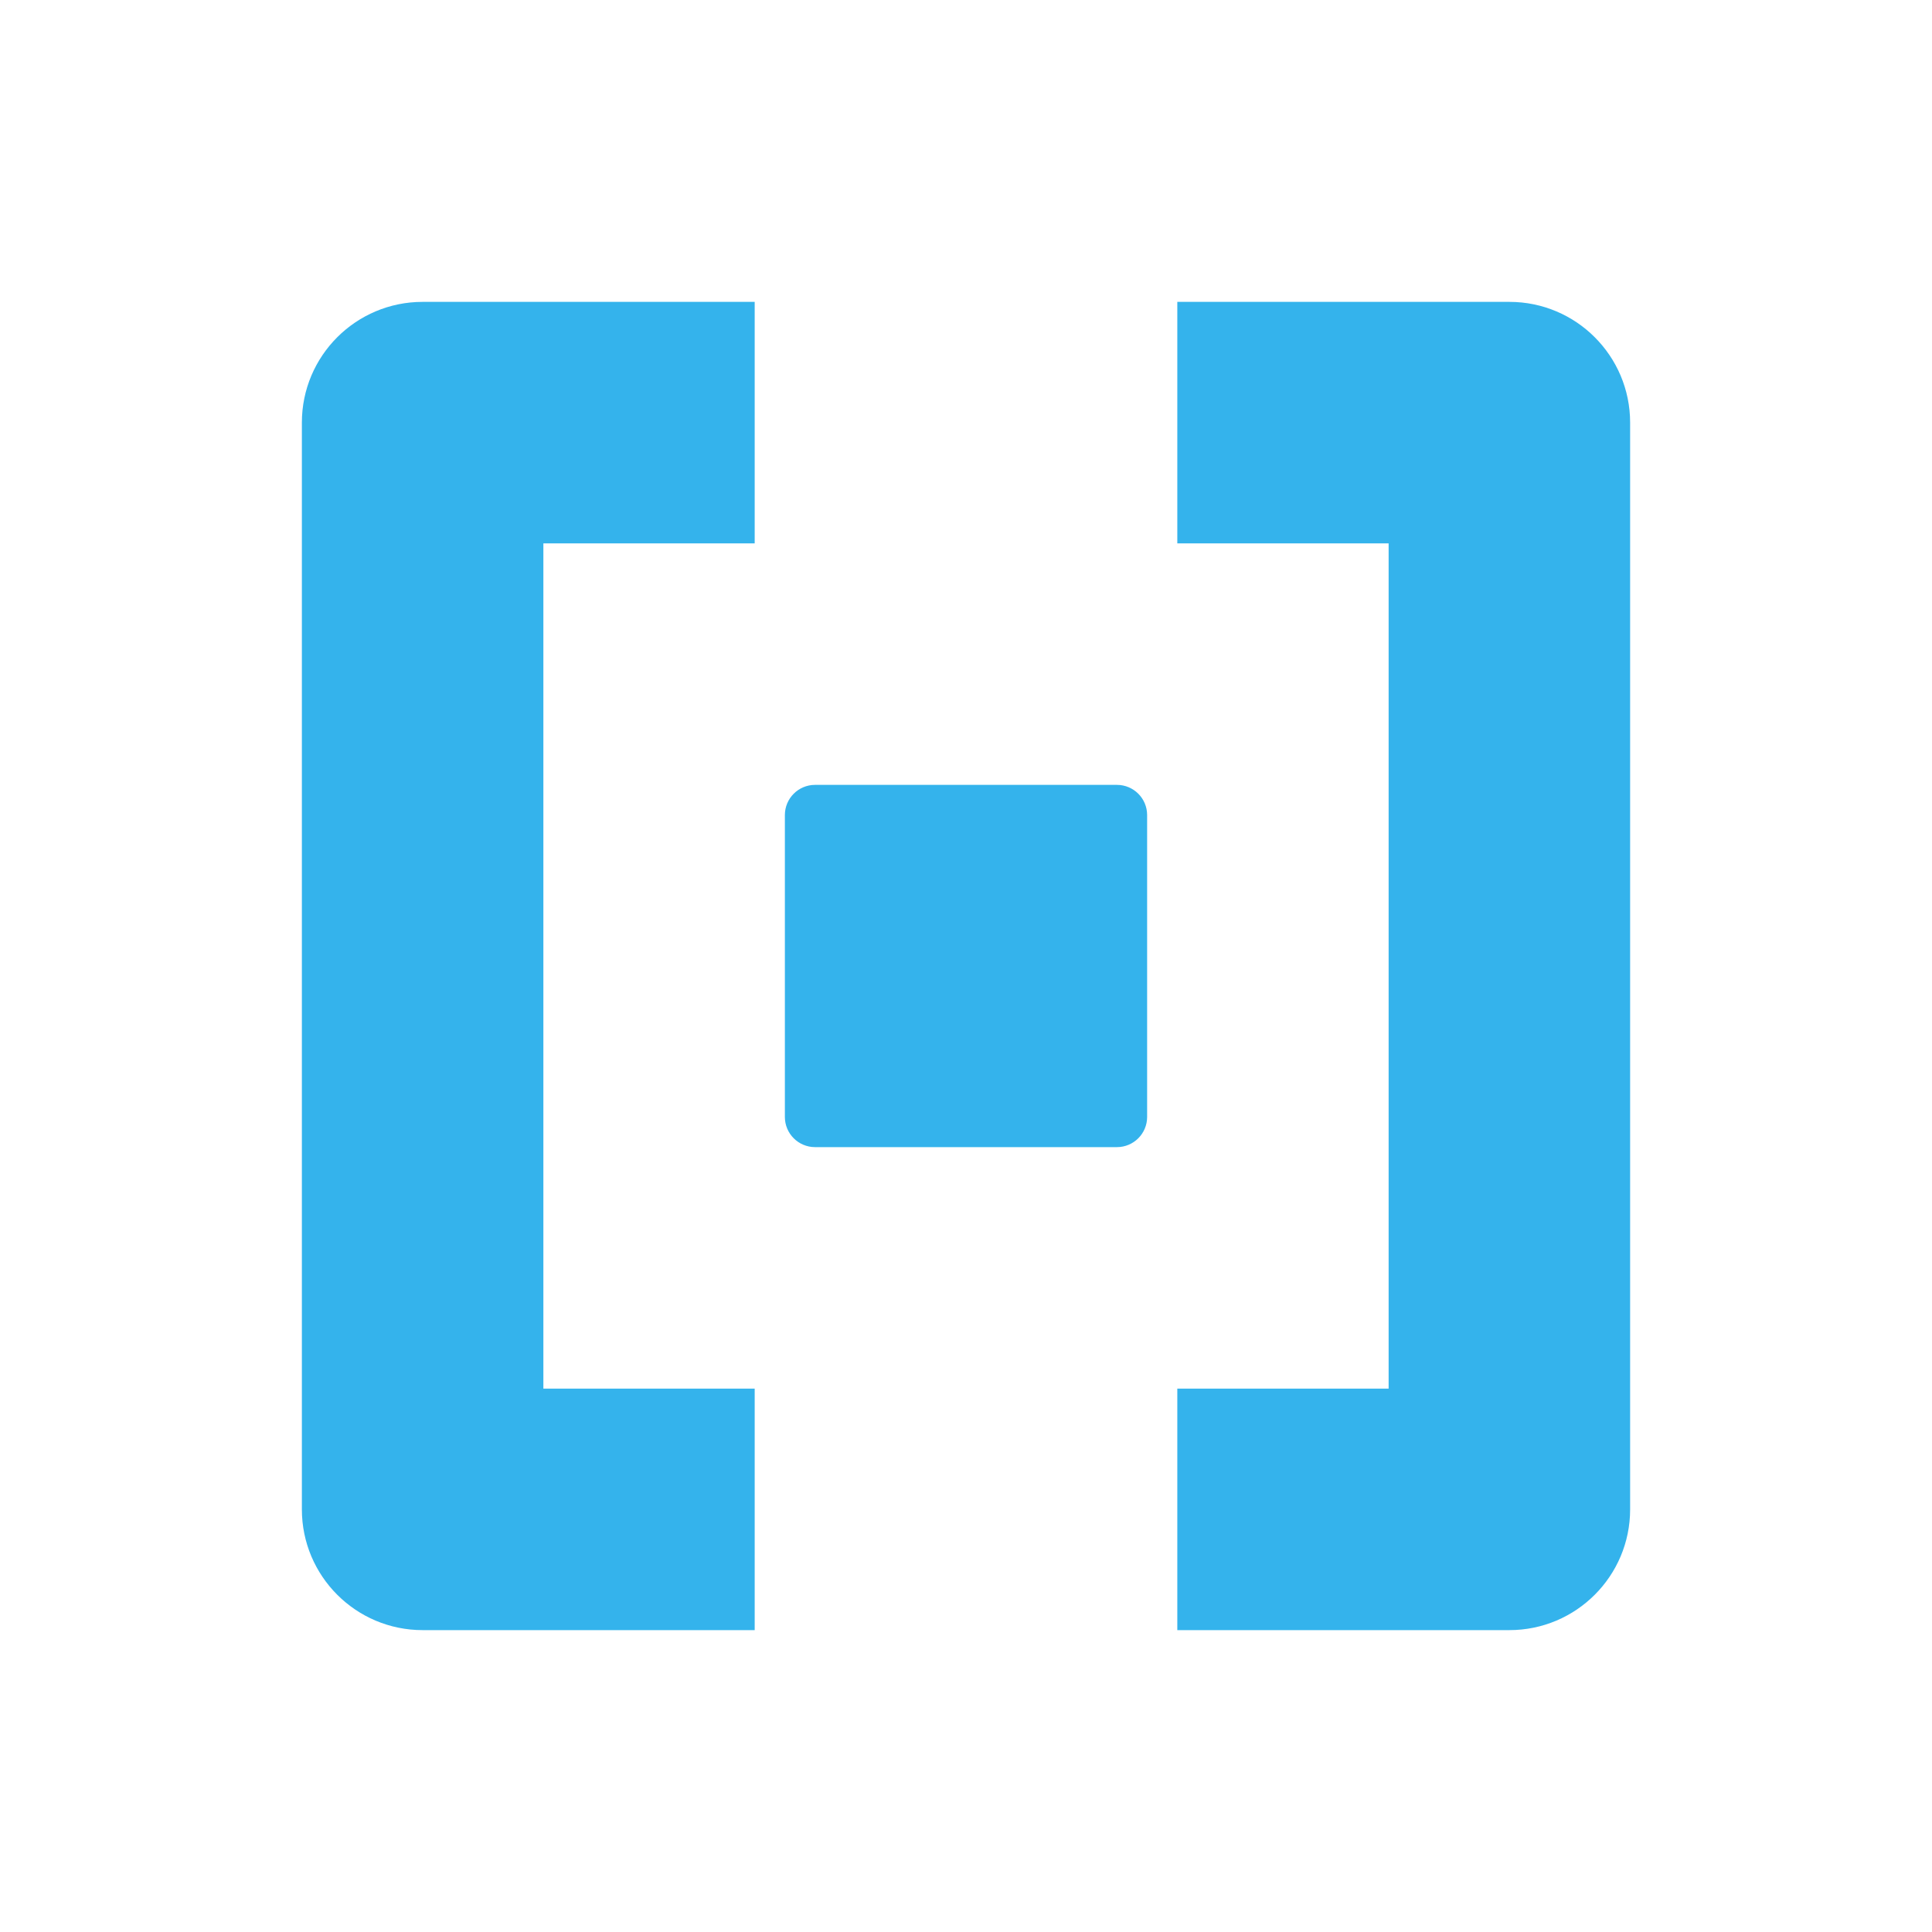
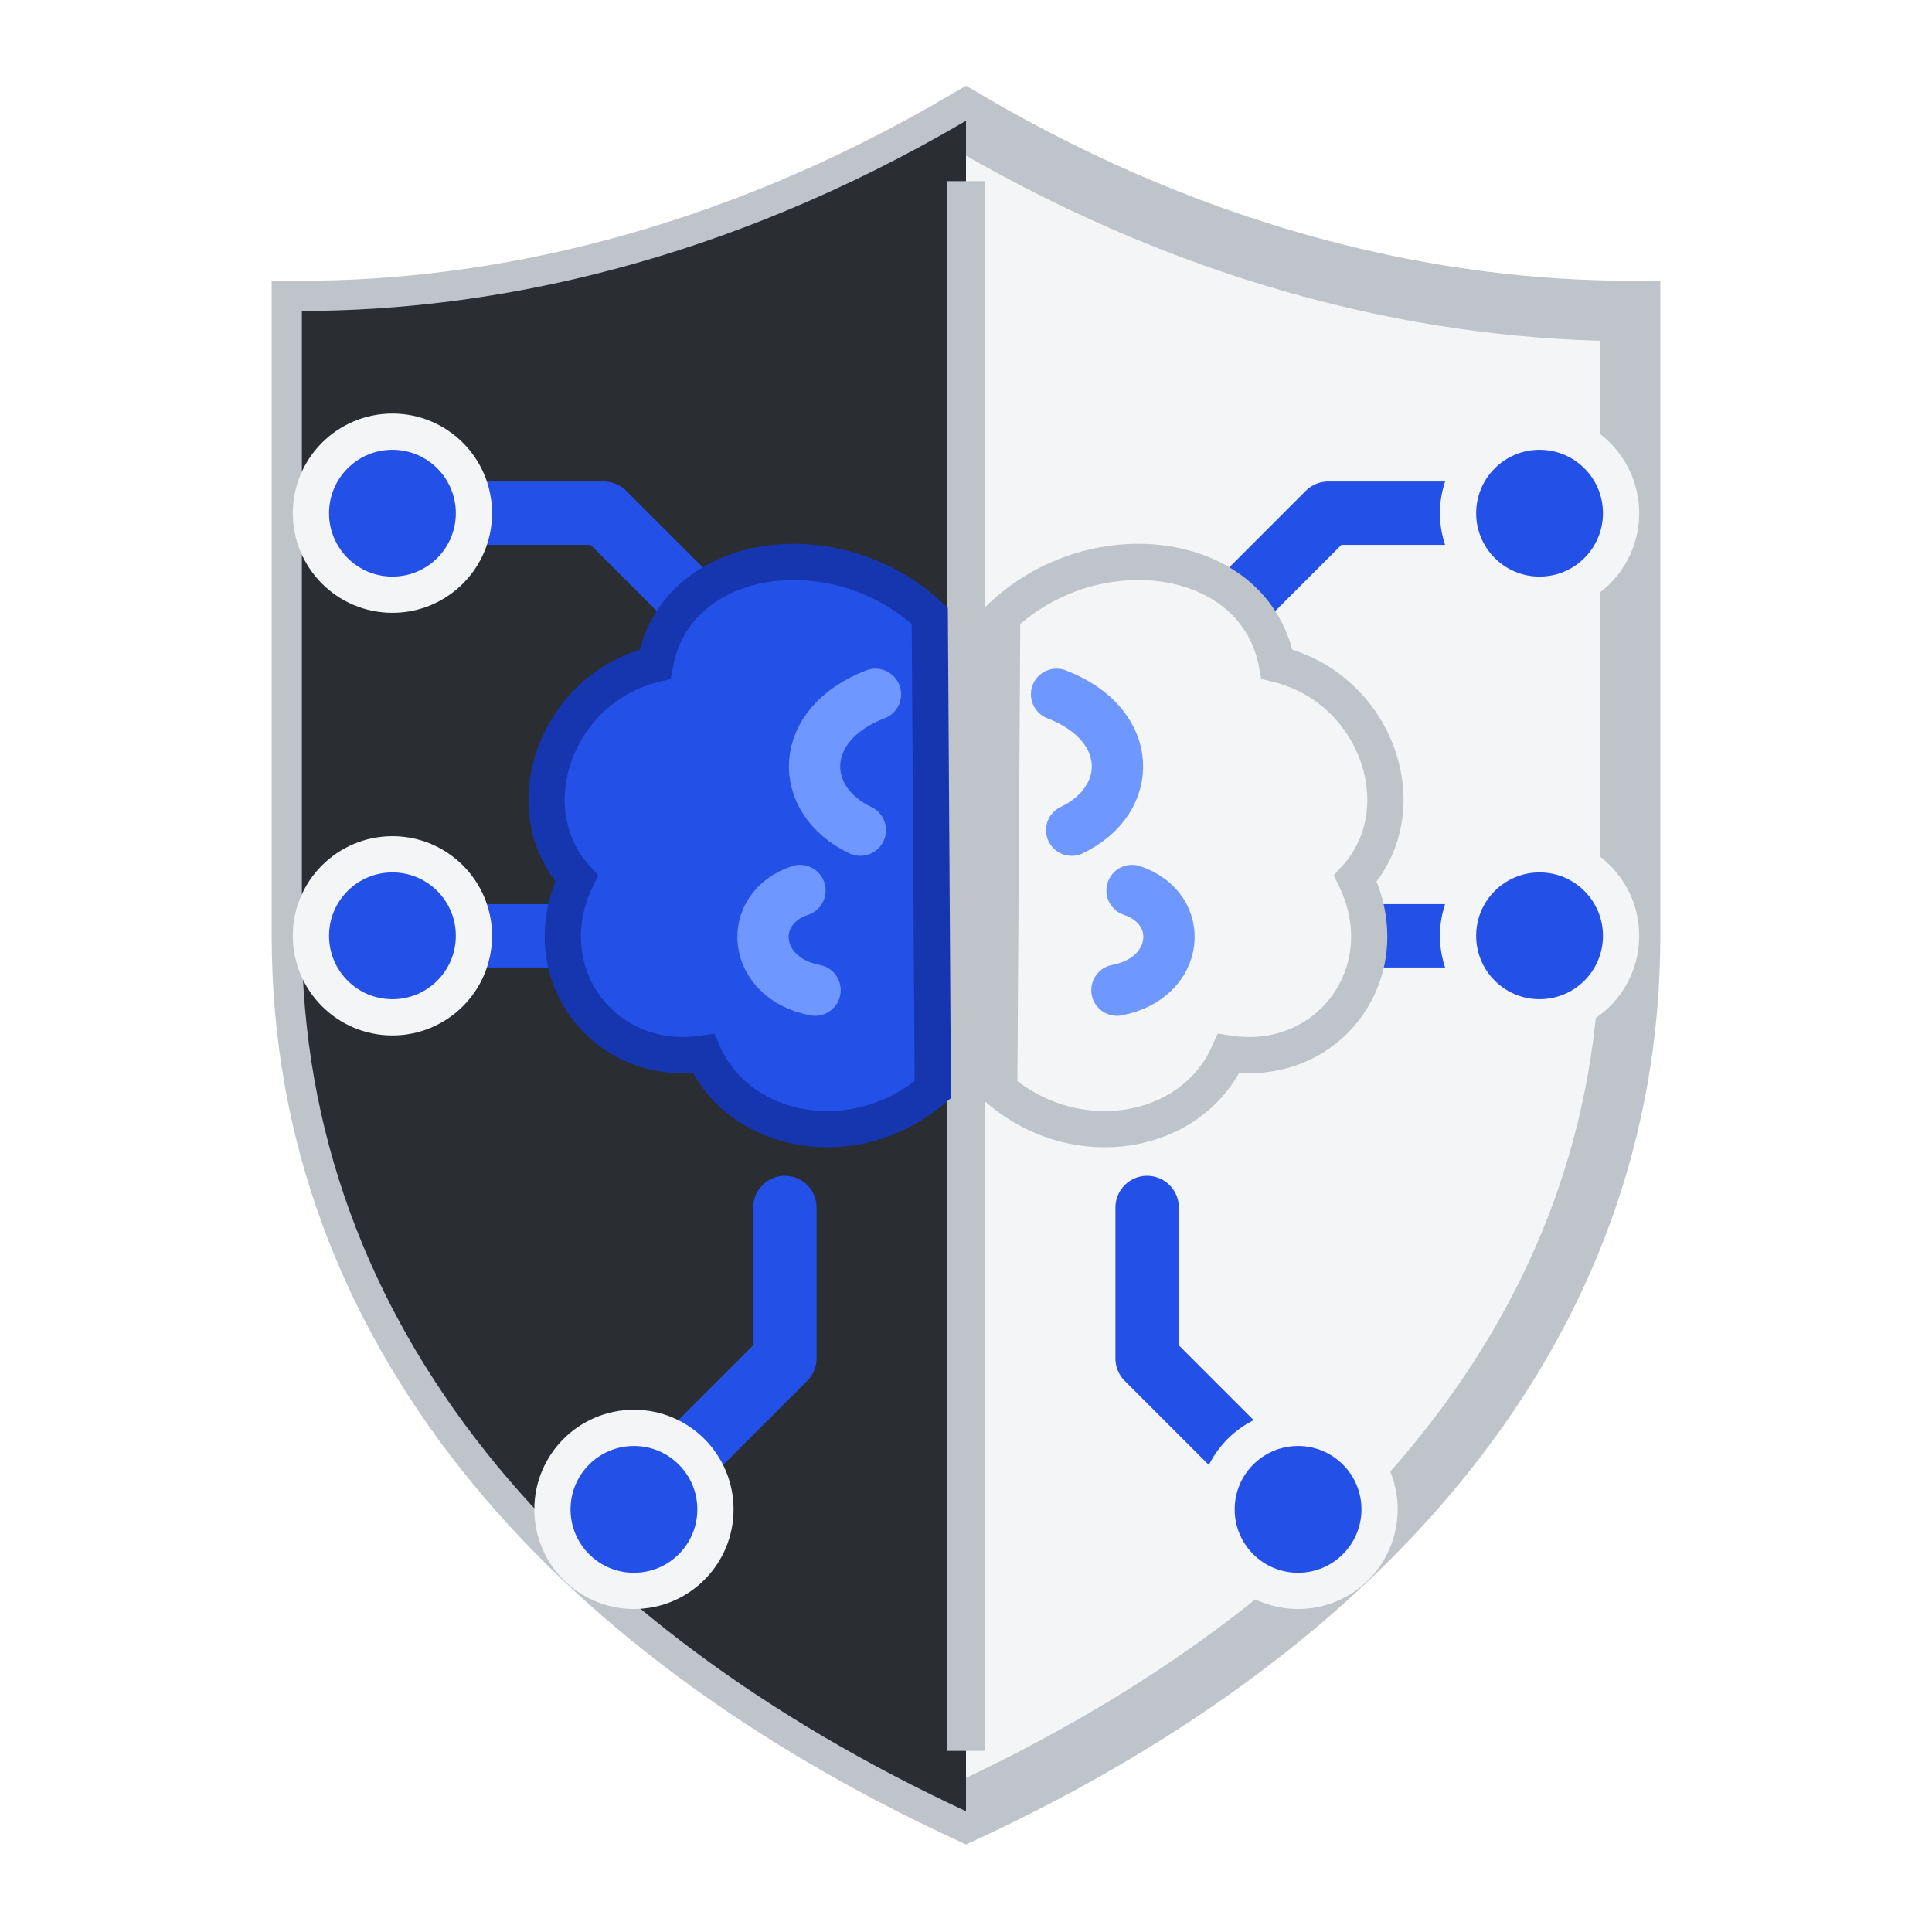
- <svg xmlns="http://www.w3.org/2000/svg" width="64" height="64" viewBox="0 0 64 64" role="img" aria-label="ShvIA Portal">
-   <g fill="#34B3EC">
-     <path d="M25 10H14a4 4 0 0 0-4 4v36a4 4 0 0 0 4 4h11v-8h-7V18h7z" />
-     <path d="M39 10h11a4 4 0 0 1 4 4v36a4 4 0 0 1-4 4H39v-8h7V18h-7z" />
-     <rect x="26" y="26" width="12" height="12" rx="1" />
+ <svg xmlns="http://www.w3.org/2000/svg" width="64" height="64" viewBox="0 0 64 64" role="img" aria-label="ShvIA shield mark">
+   <defs>
+     <clipPath id="shield-left">
+       <rect width="32" height="64" />
+     </clipPath>
+     <clipPath id="shield-right">
+       <rect x="32" width="32" height="64" />
+     </clipPath>
+   </defs>
+   <path d="M32 4C40 8.7 47.7 10.3 54 10.3V31C54 44 45.1 53.9 32 60 18.9 53.9 10 44 10 31V10.3C16.3 10.3 24 8.7 32 4Z" fill="#F4F5F7" stroke="#BFC4CA" stroke-width="2" />
+   <path d="M32 4C40 8.7 47.7 10.3 54 10.3V31C54 44 45.1 53.9 32 60 18.9 53.9 10 44 10 31V10.3C16.3 10.3 24 8.7 32 4Z" fill="#2A2D32" clip-path="url(#shield-left)" />
+   <path d="M32 6V58" stroke="#BFC4CA" stroke-width="1.25" />
+   <g fill="none" stroke="#2350E6" stroke-linecap="round" stroke-linejoin="round" stroke-width="2.1">
+     <path d="M24 21 20 17h-6M23 31h-9M26 40v5l-4 4" />
+     <path d="M40 21 44 17h6M41 31h9M38 40v5l4 4" />
+   </g>
+   <g fill="#2350E6" stroke="#F4F5F7" stroke-width="1.2">
+     <circle cx="13" cy="17" r="2.7" />
+     <circle cx="13" cy="31" r="2.7" />
+     <circle cx="21" cy="50" r="2.7" />
+     <circle cx="51" cy="17" r="2.7" />
+     <circle cx="51" cy="31" r="2.7" />
+     <circle cx="43" cy="50" r="2.7" />
+   </g>
+   <path d="M30.8 20.4c-3.1-2.9-8.4-2.2-9.1 1.6-3.3.8-4.7 4.8-2.6 7.1-1.5 3.1.9 6.3 4.2 5.8 1.2 2.7 5 3.4 7.6 1.2Z" fill="#2350E6" stroke="#1636B0" stroke-width="1.2" />
+   <path d="M33.2 20.4c3.1-2.9 8.4-2.2 9.1 1.6 3.3.8 4.7 4.8 2.6 7.1 1.5 3.1-.9 6.3-4.2 5.8-1.2 2.7-5 3.4-7.6 1.2Z" fill="#F4F5F7" stroke="#BFC4CA" stroke-width="1.2" />
+   <g fill="none" stroke="#6E97FF" stroke-linecap="round" stroke-width="1.7">
+     <path d="M29 23c-2.6 1-2.6 3.5-.5 4.5M26.5 29.5c-1.8.6-1.6 2.9.5 3.3M35 23c2.6 1 2.6 3.5.5 4.5M37.5 29.5c1.8.6 1.6 2.9-.5 3.3" />
  </g>
</svg>
